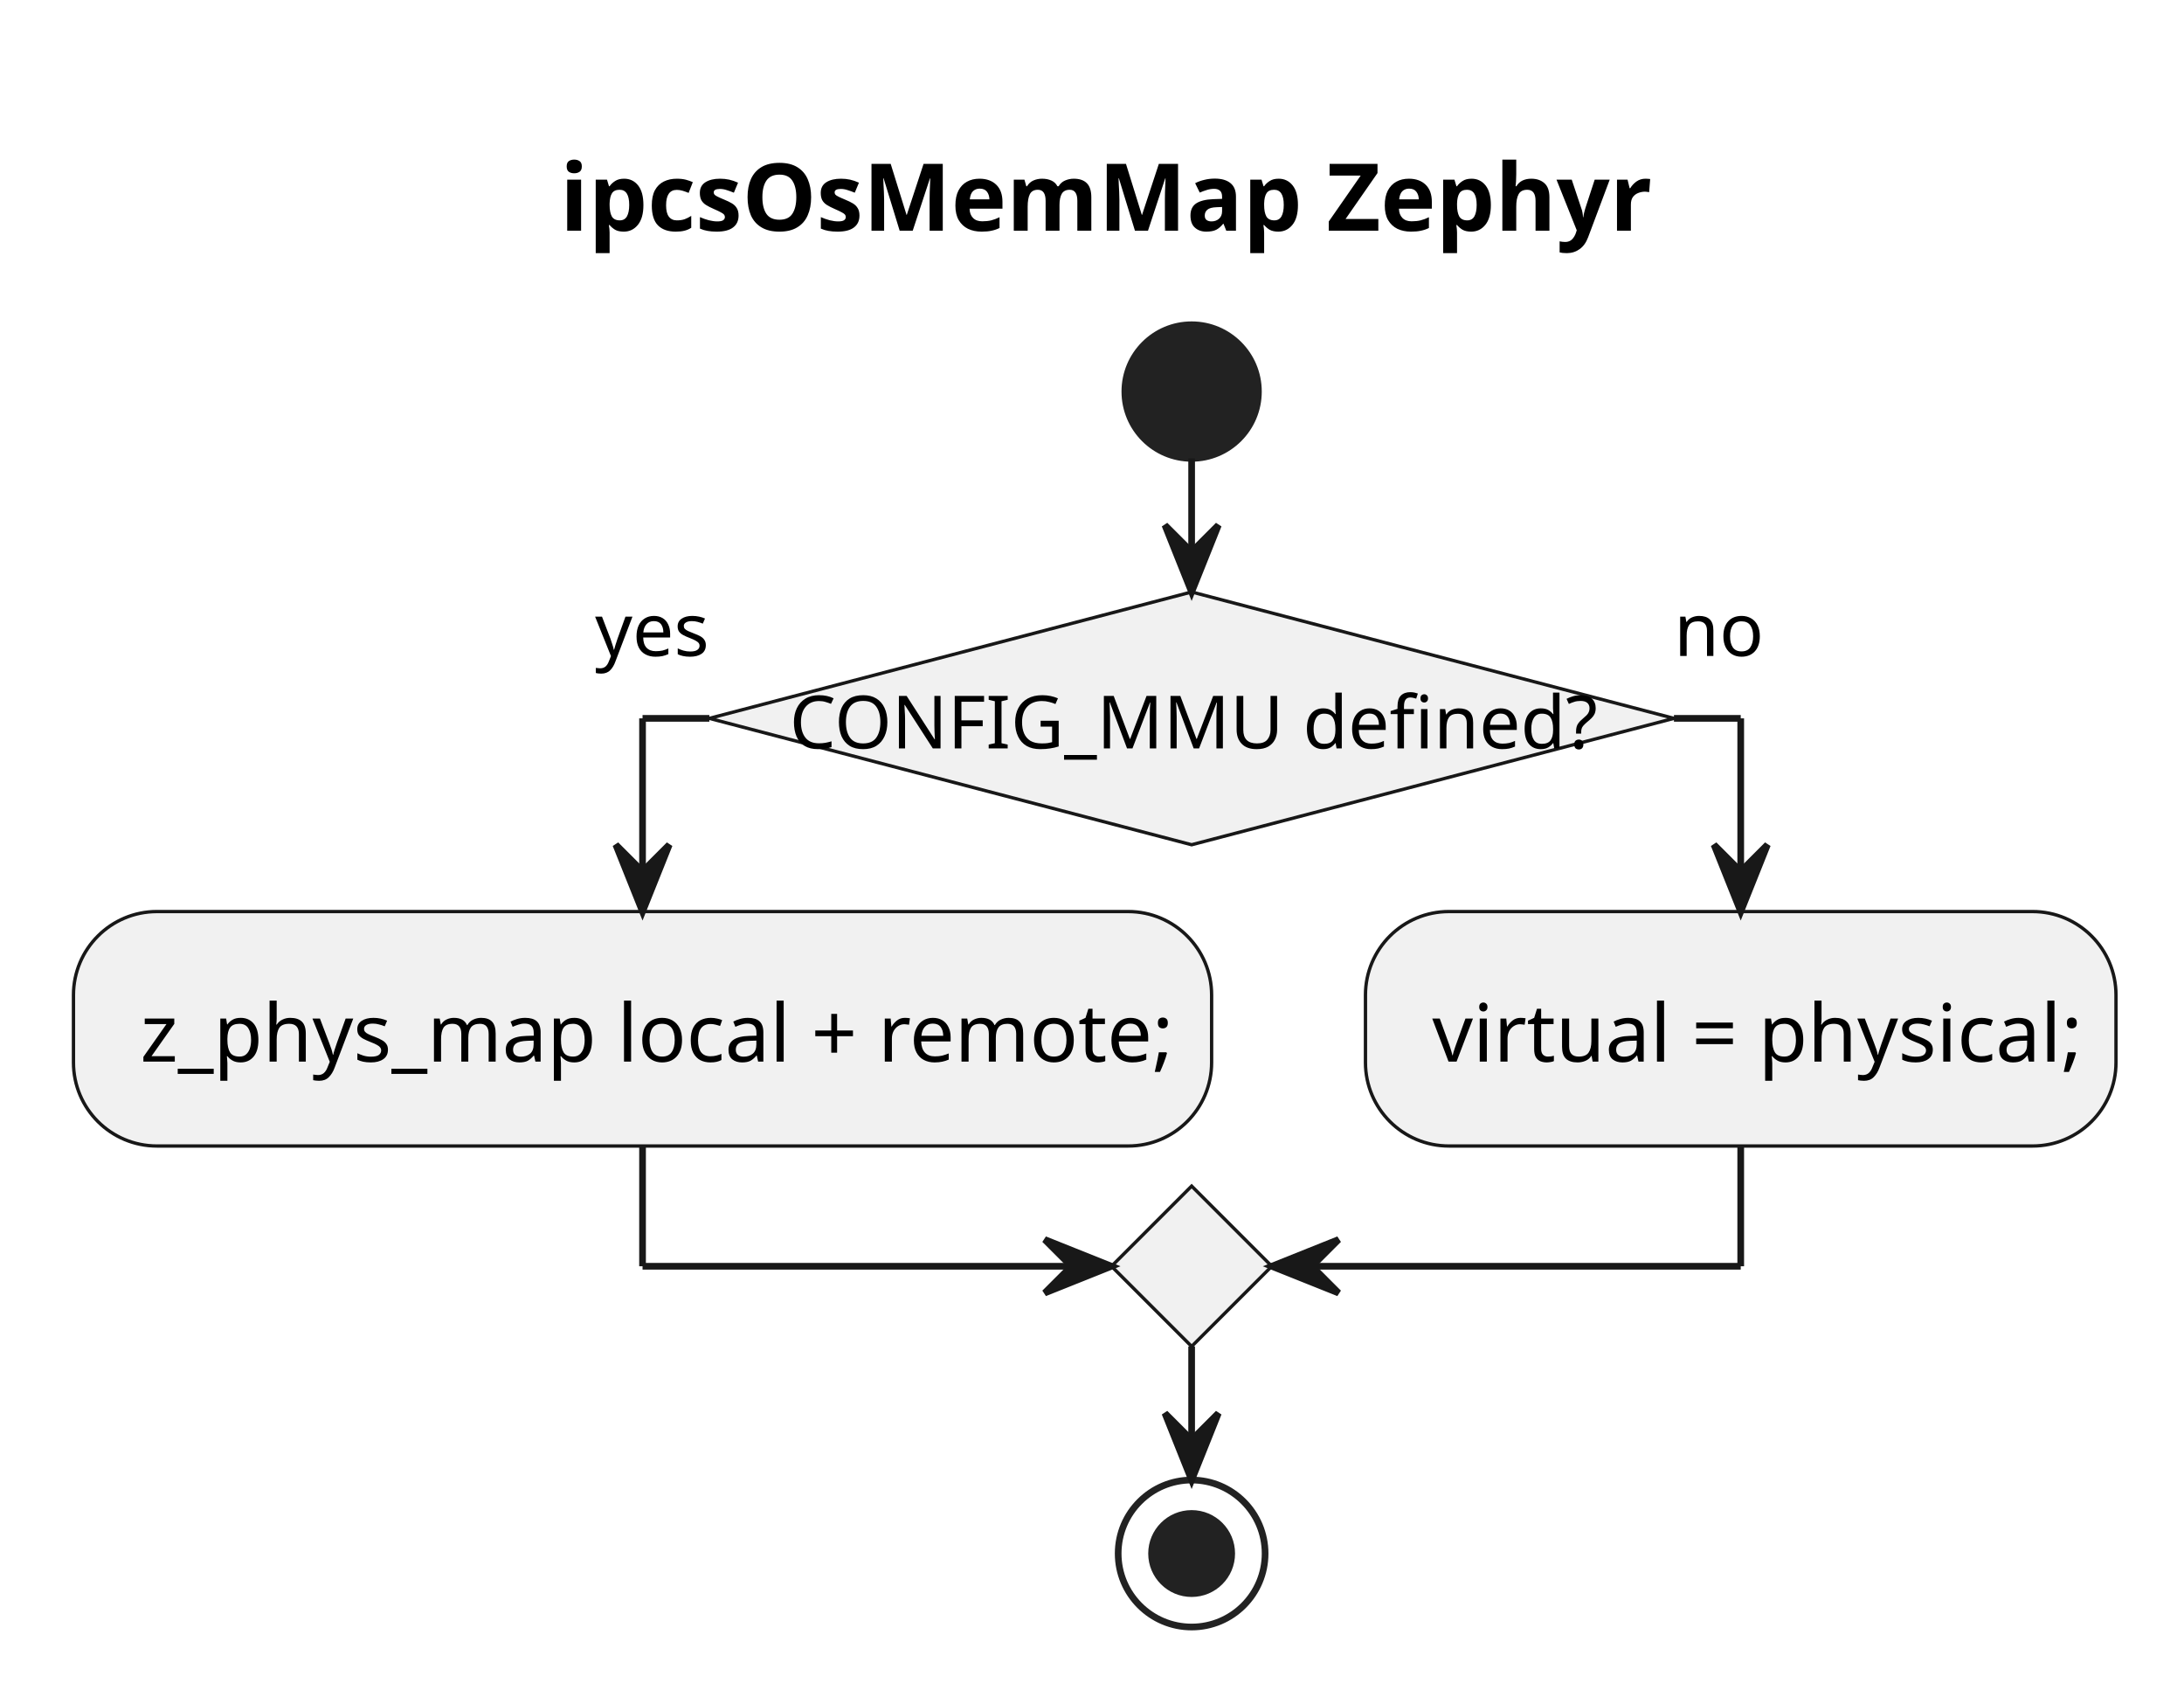
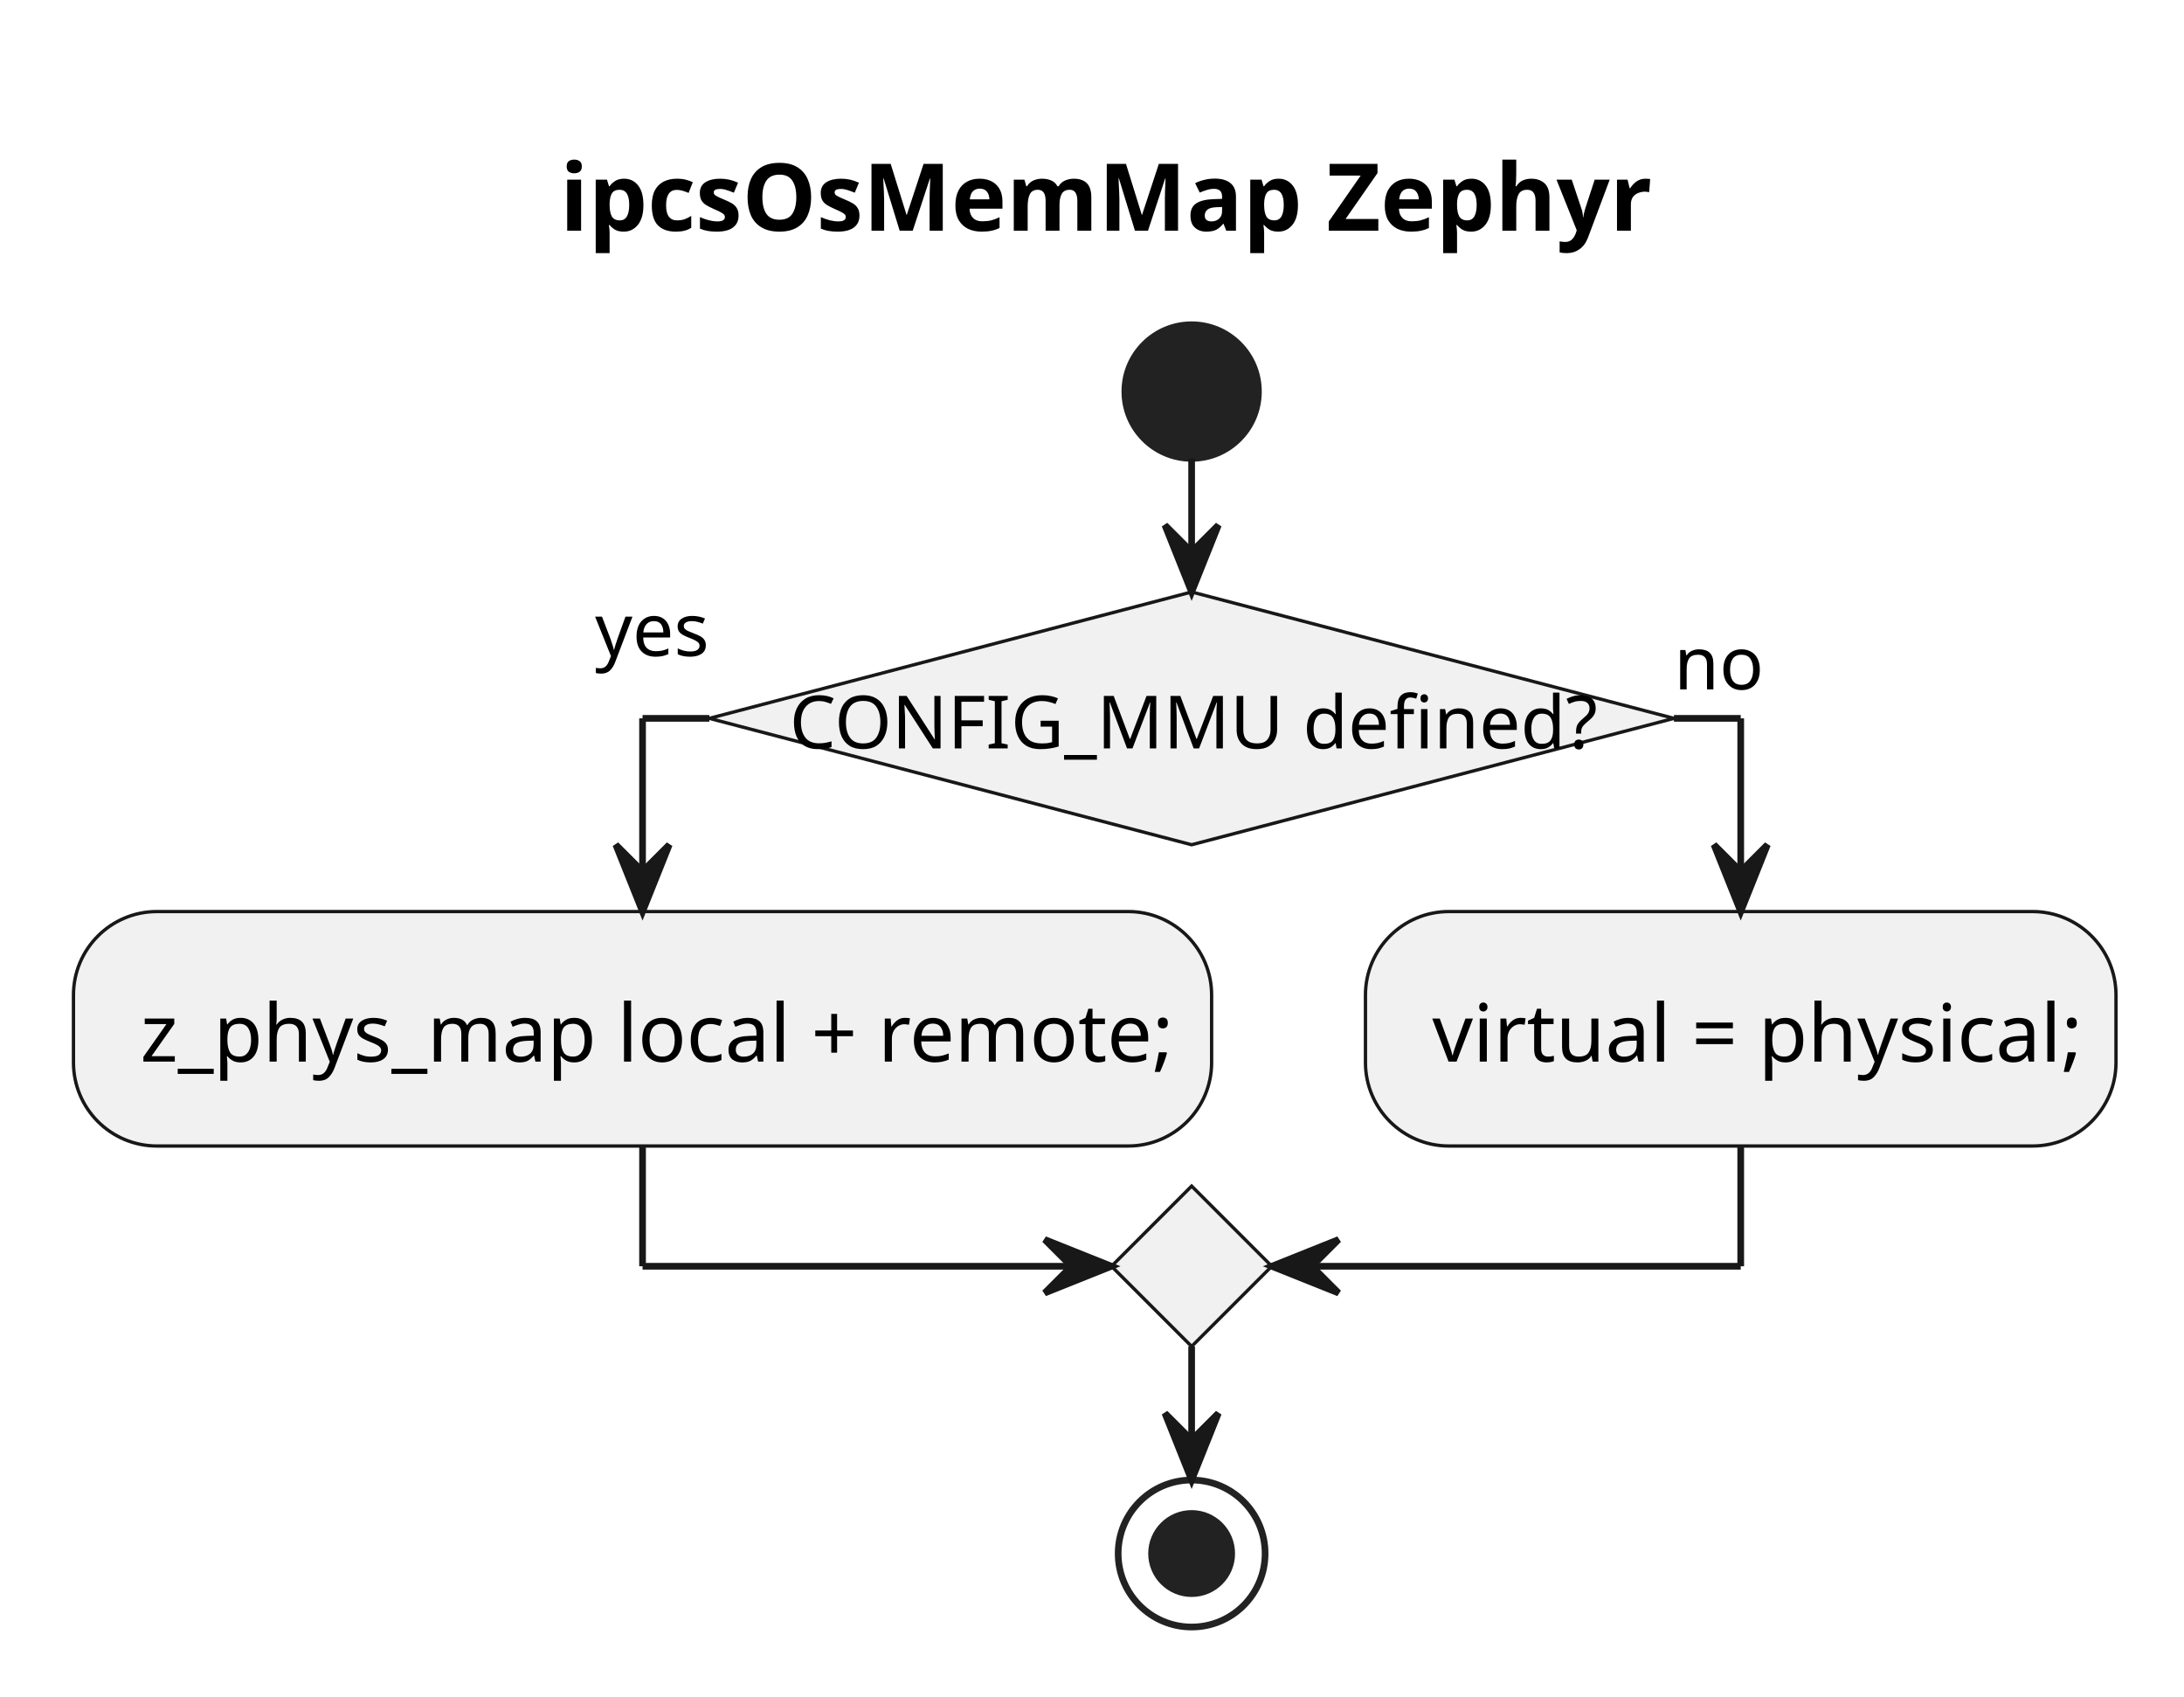
- <svg xmlns="http://www.w3.org/2000/svg" contentStyleType="text/css" height="254px" preserveAspectRatio="none" style="width:327px;height:254px;background:#FFFFFF;" version="1.1" viewBox="0 0 327 254" width="327px" zoomAndPan="magnify">
+ <svg xmlns="http://www.w3.org/2000/svg" contentStyleType="text/css" data-diagram-type="ACTIVITY" height="254px" preserveAspectRatio="none" style="width:327px;height:254px;background:#FFFFFF;" version="1.1" viewBox="0 0 327 254" width="327px" zoomAndPan="magnify">
  <defs />
  <g>
-     <text fill="#000000" font-family="sans-serif" font-size="14" font-weight="bold" lengthAdjust="spacing" textLength="157.151" x="83.833" y="34.533">ipcsOsMemMap Zephyr</text>
+     <g class="title" data-source-line="4">
+       <text fill="#000000" font-family="sans-serif" font-size="14" font-weight="bold" lengthAdjust="spacing" textLength="157.151" x="83.833" y="34.533">ipcsOsMemMap Zephyr</text>
+     </g>
    <ellipse cx="178.418" cy="58.609" fill="#222222" rx="10" ry="10" style="stroke:#222222;stroke-width:1;" />
    <polygon fill="#F1F1F1" points="178.418,88.609,250.63,107.527,178.418,126.445,106.205,107.527" style="stroke:#181818;stroke-width:0.5;" />
    <text fill="#000000" font-family="sans-serif" font-size="11" lengthAdjust="spacing" textLength="120.425" x="118.205" y="112.028">CONFIG_MMU defined?</text>
    <text fill="#000000" font-family="sans-serif" font-size="11" lengthAdjust="spacing" textLength="17.118" x="89.087" y="98.192">yes</text>
-     <text fill="#000000" font-family="sans-serif" font-size="11" lengthAdjust="spacing" textLength="12.235" x="250.63" y="98.192">no</text>
+     <text fill="#000000" font-family="sans-serif" font-size="11" lengthAdjust="spacing" textLength="12.235" x="250.63" y="103.192">no</text>
    <rect fill="#F1F1F1" height="35.094" rx="12.5" ry="12.5" style="stroke:#181818;stroke-width:0.5;" width="170.41" x="11" y="136.445" />
    <text fill="#000000" font-family="sans-serif" font-size="12" lengthAdjust="spacing" textLength="150.41" x="21" y="158.902">z_phys_map local + remote;</text>
    <rect fill="#F1F1F1" height="35.094" rx="12.5" ry="12.5" style="stroke:#181818;stroke-width:0.5;" width="112.373" x="204.444" y="136.445" />
    <text fill="#000000" font-family="sans-serif" font-size="12" lengthAdjust="spacing" textLength="92.373" x="214.444" y="158.902">virtual = physical;</text>
    <polygon fill="#F1F1F1" points="178.418,177.539,190.418,189.539,178.418,201.539,166.418,189.539,178.418,177.539" style="stroke:#181818;stroke-width:0.5;" />
    <ellipse cx="178.418" cy="232.539" fill="none" rx="11" ry="11" style="stroke:#222222;stroke-width:1;" />
    <ellipse cx="178.418" cy="232.539" fill="#222222" rx="6" ry="6" style="stroke:#222222;stroke-width:1;" />
    <line style="stroke:#181818;stroke-width:1;" x1="106.205" x2="96.205" y1="107.527" y2="107.527" />
    <line style="stroke:#181818;stroke-width:1;" x1="96.205" x2="96.205" y1="107.527" y2="136.445" />
    <polygon fill="#181818" points="92.205,126.445,96.205,136.445,100.205,126.445,96.205,130.445" style="stroke:#181818;stroke-width:1;" />
    <line style="stroke:#181818;stroke-width:1;" x1="250.63" x2="260.63" y1="107.527" y2="107.527" />
    <line style="stroke:#181818;stroke-width:1;" x1="260.63" x2="260.63" y1="107.527" y2="136.445" />
    <polygon fill="#181818" points="256.63,126.445,260.63,136.445,264.63,126.445,260.63,130.445" style="stroke:#181818;stroke-width:1;" />
    <line style="stroke:#181818;stroke-width:1;" x1="96.205" x2="96.205" y1="171.539" y2="189.539" />
    <line style="stroke:#181818;stroke-width:1;" x1="96.205" x2="166.418" y1="189.539" y2="189.539" />
    <polygon fill="#181818" points="156.418,185.539,166.418,189.539,156.418,193.539,160.418,189.539" style="stroke:#181818;stroke-width:1;" />
    <line style="stroke:#181818;stroke-width:1;" x1="260.63" x2="260.63" y1="171.539" y2="189.539" />
    <line style="stroke:#181818;stroke-width:1;" x1="260.63" x2="190.418" y1="189.539" y2="189.539" />
    <polygon fill="#181818" points="200.418,185.539,190.418,189.539,200.418,193.539,196.418,189.539" style="stroke:#181818;stroke-width:1;" />
    <line style="stroke:#181818;stroke-width:1;" x1="178.418" x2="178.418" y1="68.609" y2="88.609" />
    <polygon fill="#181818" points="174.418,78.609,178.418,88.609,182.418,78.609,178.418,82.609" style="stroke:#181818;stroke-width:1;" />
    <line style="stroke:#181818;stroke-width:1;" x1="178.418" x2="178.418" y1="201.539" y2="221.539" />
    <polygon fill="#181818" points="174.418,211.539,178.418,221.539,182.418,211.539,178.418,215.539" style="stroke:#181818;stroke-width:1;" />
  </g>
</svg>
